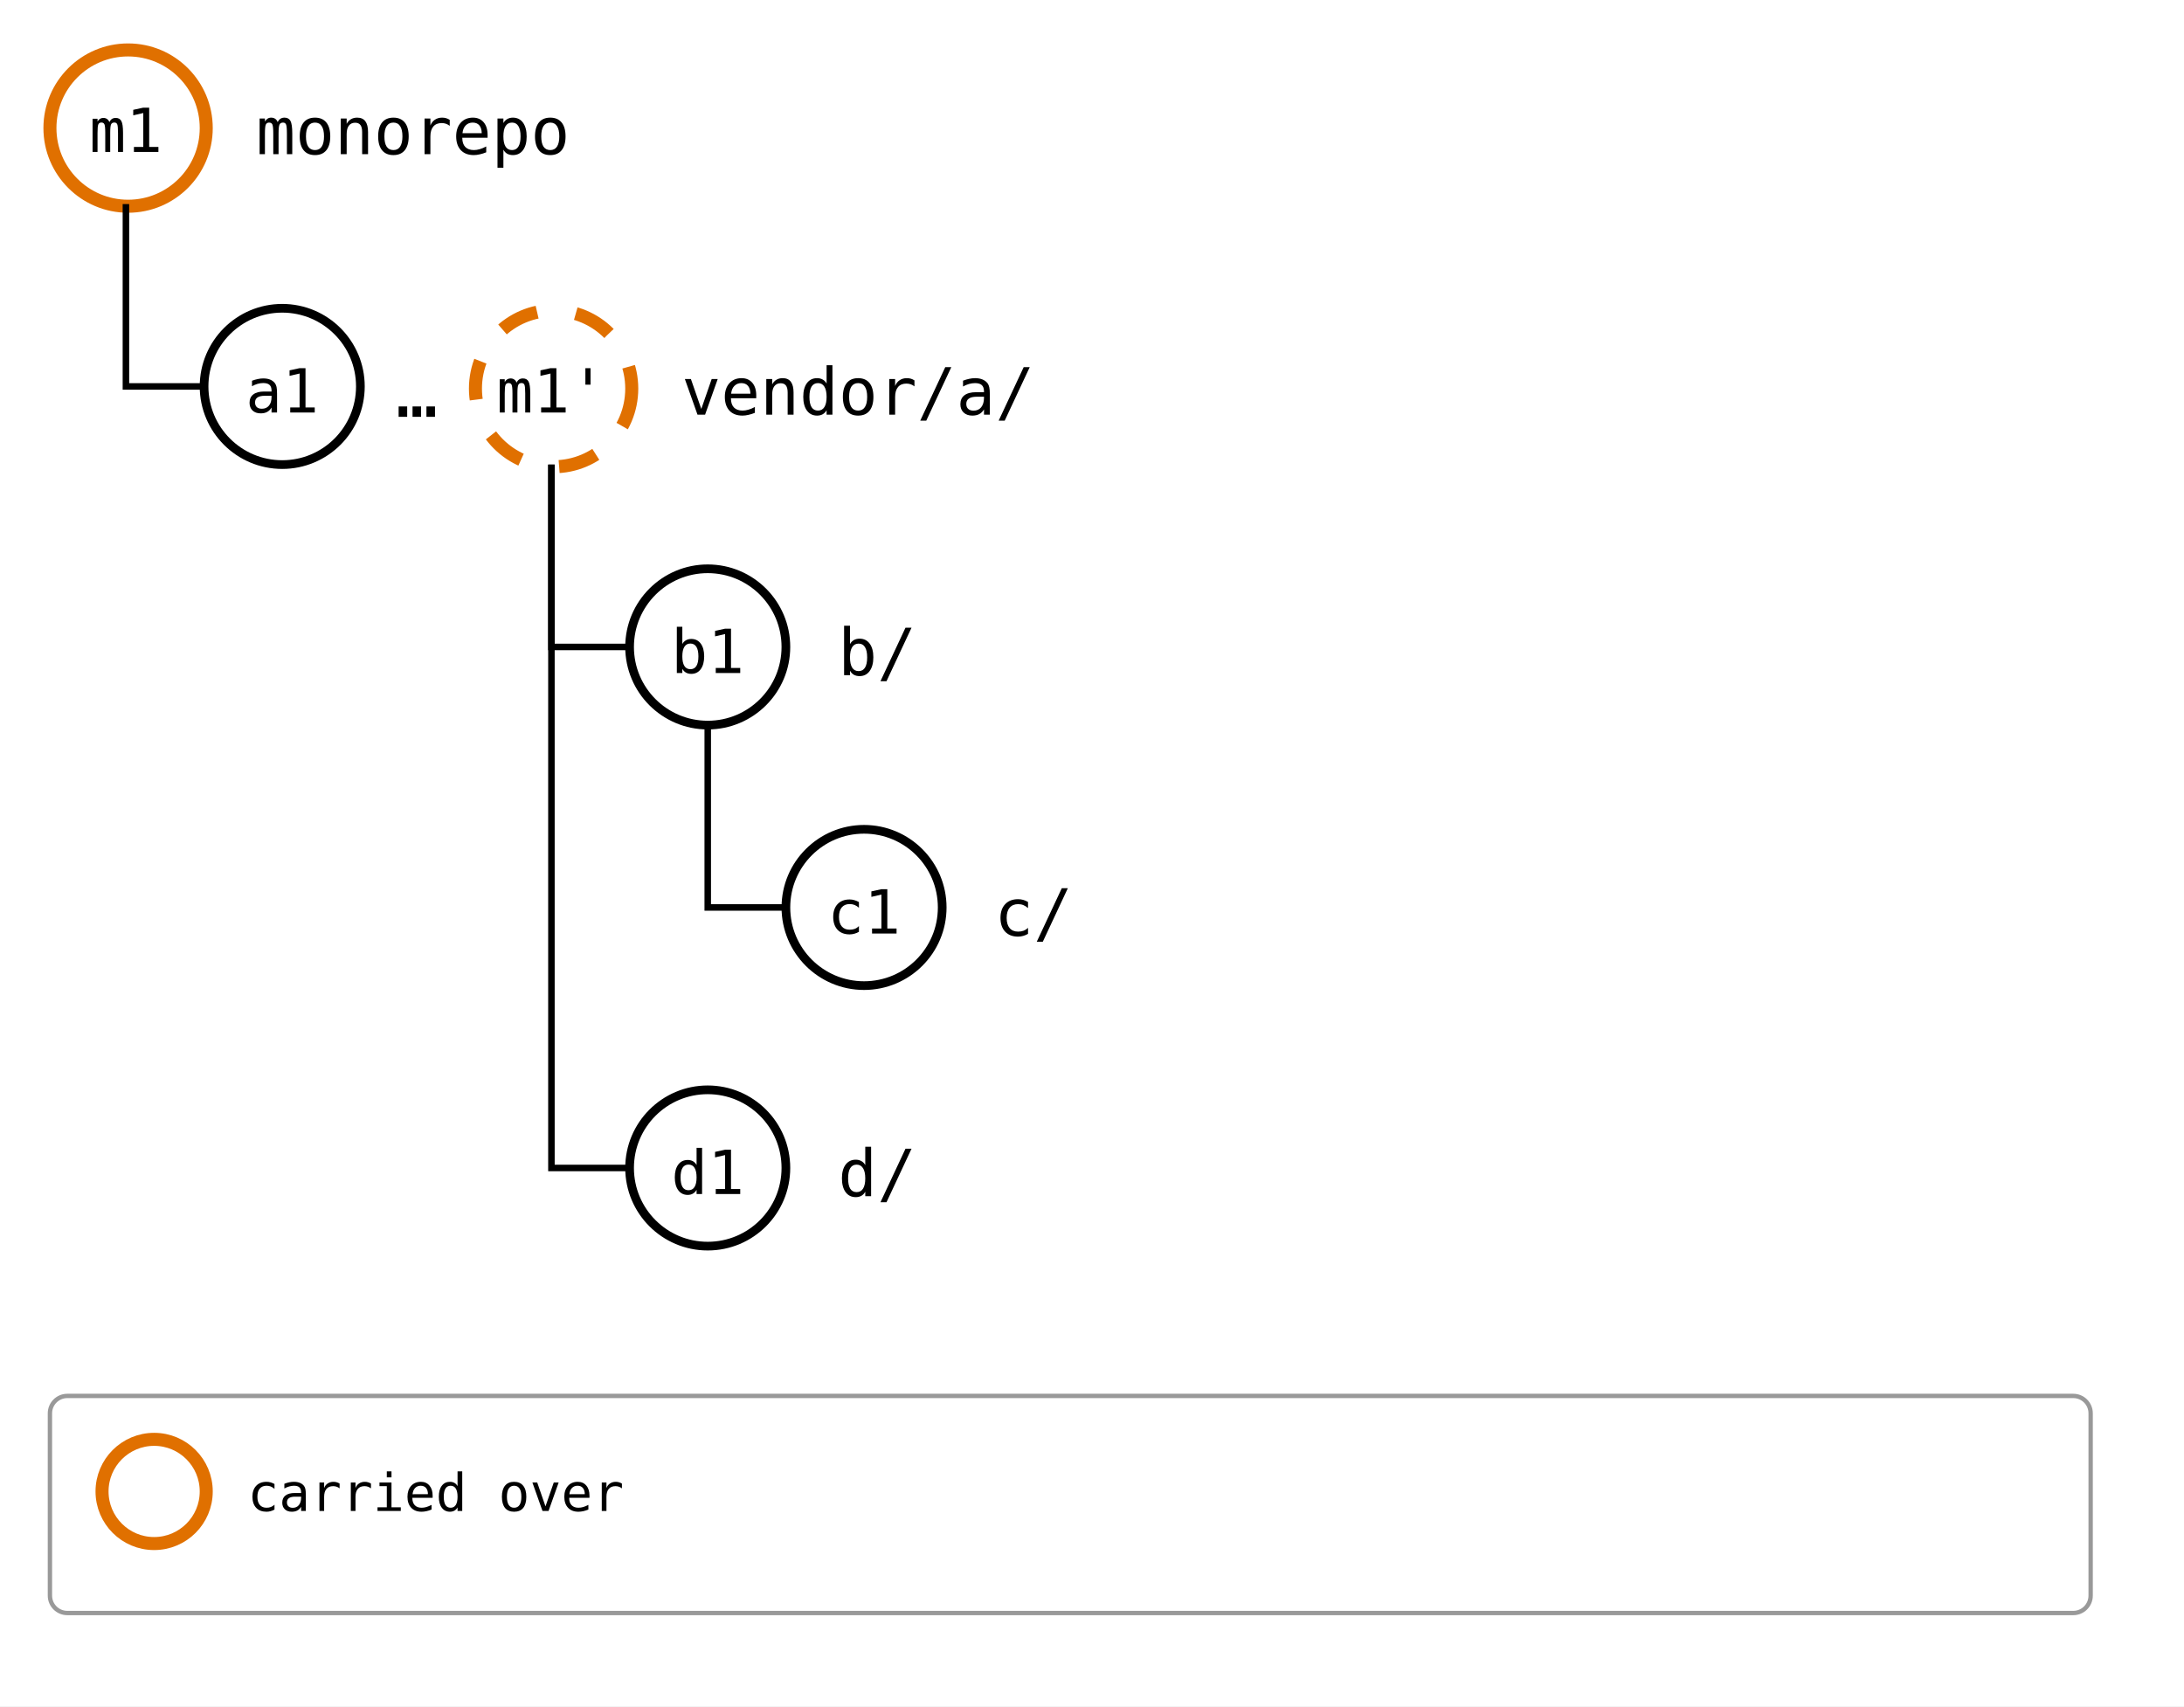
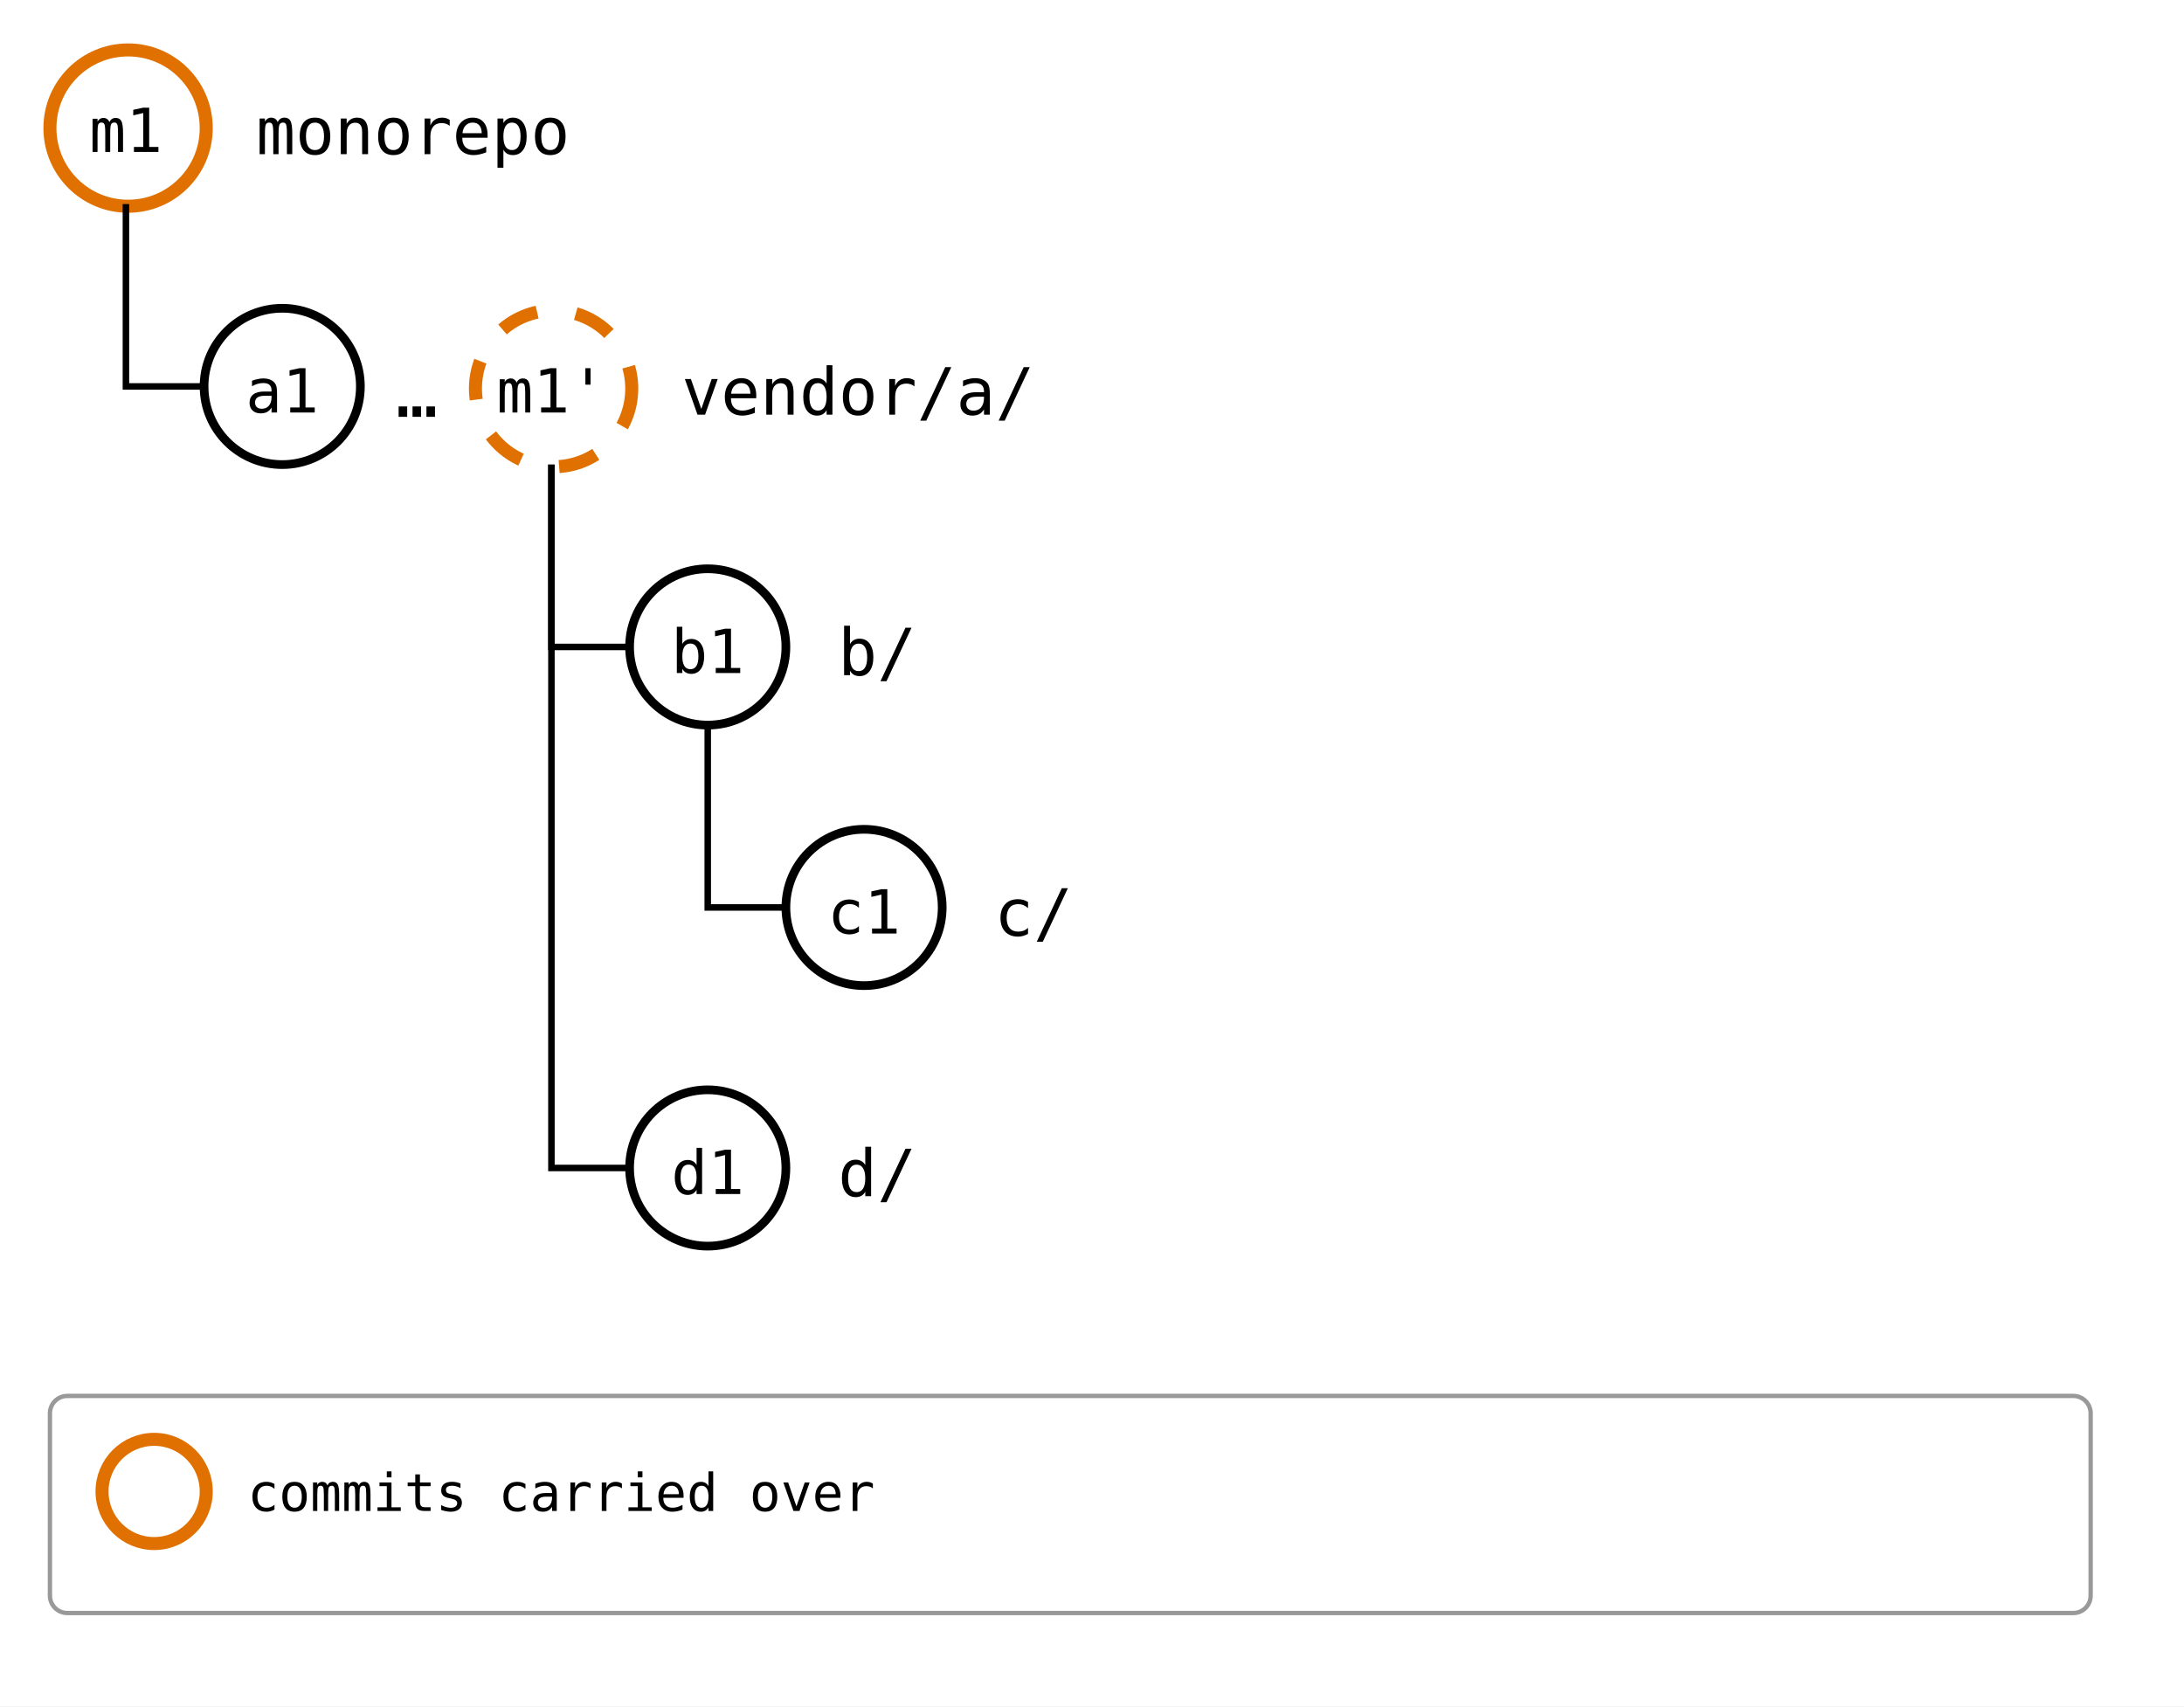
- <svg xmlns="http://www.w3.org/2000/svg" style="background: #ffffff; background-color: light-dark(#ffffff, #121212); color-scheme: light dark;" version="1.1" width="503px" height="393px" viewBox="0 0 503 393" id="ge-svg-5_3rpkSDrpNCTisKwKF2" content="&lt;mxfile host=&quot;Electron&quot;&gt;&#10;  &lt;diagram name=&quot;update-before&quot; id=&quot;update-before&quot;&gt;&#10;    &lt;mxGraphModel dx=&quot;-258&quot; dy=&quot;-101&quot; grid=&quot;0&quot; gridSize=&quot;10&quot; guides=&quot;1&quot; tooltips=&quot;1&quot; connect=&quot;1&quot; arrows=&quot;1&quot; fold=&quot;0&quot; page=&quot;0&quot; pageScale=&quot;1&quot; pageWidth=&quot;850&quot; pageHeight=&quot;1100&quot; background=&quot;#ffffff&quot; math=&quot;0&quot; shadow=&quot;0&quot;&gt;&#10;      &lt;root&gt;&#10;        &lt;mxCell id=&quot;0&quot; /&gt;&#10;        &lt;mxCell id=&quot;1&quot; parent=&quot;0&quot; /&gt;&#10;        &lt;mxCell id=&quot;s0&quot; parent=&quot;1&quot; style=&quot;ellipse;aspect=fixed;strokeWidth=2;fontSize=14;fontFamily=Roboto Mono,monospace;strokeColor=#E07000;strokeWidth=3;&quot; value=&quot;m1&quot; vertex=&quot;1&quot;&gt;&#10;          &lt;mxGeometry height=&quot;36&quot; width=&quot;36&quot; as=&quot;geometry&quot; /&gt;&#10;        &lt;/mxCell&gt;&#10;        &lt;mxCell id=&quot;f0&quot; parent=&quot;1&quot; style=&quot;text;align=left;verticalAlign=middle;fontSize=15;fontFamily=Roboto Mono,monospace;tree=1;&quot; value=&quot;monorepo&quot; vertex=&quot;1&quot;&gt;&#10;          &lt;mxGeometry height=&quot;36&quot; width=&quot;192&quot; x=&quot;46&quot; as=&quot;geometry&quot; /&gt;&#10;        &lt;/mxCell&gt;&#10;        &lt;mxCell id=&quot;s1&quot; parent=&quot;1&quot; style=&quot;ellipse;aspect=fixed;strokeWidth=2;fontSize=14;fontFamily=Roboto Mono,monospace;&quot; value=&quot;a1&quot; vertex=&quot;1&quot;&gt;&#10;          &lt;mxGeometry height=&quot;36&quot; width=&quot;36&quot; x=&quot;36&quot; y=&quot;60&quot; as=&quot;geometry&quot; /&gt;&#10;        &lt;/mxCell&gt;&#10;        &lt;mxCell id=&quot;c1&quot; edge=&quot;1&quot; parent=&quot;1&quot; source=&quot;s0&quot; style=&quot;endArrow=none;strokeWidth=1.5;edgeStyle=orthogonalEdgeStyle;rounded=0;exitX=0.5;exitY=1;exitDx=0;exitDy=0;entryX=0;entryY=0.5;entryDx=0;entryDy=0;&quot; target=&quot;s1&quot;&gt;&#10;          &lt;mxGeometry relative=&quot;1&quot; as=&quot;geometry&quot; /&gt;&#10;        &lt;/mxCell&gt;&#10;        &lt;mxCell id=&quot;r1&quot; parent=&quot;1&quot; style=&quot;ellipse;aspect=fixed;strokeWidth=2;fontSize=14;fontFamily=Roboto Mono,monospace;dashed=1;strokeColor=#E07000;strokeWidth=3;&quot; value=&quot;m1&amp;#39;&quot; vertex=&quot;1&quot;&gt;&#10;          &lt;mxGeometry height=&quot;36&quot; width=&quot;36&quot; x=&quot;98&quot; y=&quot;60&quot; as=&quot;geometry&quot; /&gt;&#10;        &lt;/mxCell&gt;&#10;        &lt;mxCell id=&quot;dots1&quot; parent=&quot;1&quot; style=&quot;text;align=center;verticalAlign=middle;fontSize=16;fontFamily=Roboto Mono,monospace;&quot; value=&quot;…&quot; vertex=&quot;1&quot;&gt;&#10;          &lt;mxGeometry height=&quot;36&quot; width=&quot;22&quot; x=&quot;74&quot; y=&quot;60&quot; as=&quot;geometry&quot; /&gt;&#10;        &lt;/mxCell&gt;&#10;        &lt;mxCell id=&quot;f1&quot; parent=&quot;1&quot; style=&quot;text;align=left;verticalAlign=middle;fontSize=15;fontFamily=Roboto Mono,monospace;&quot; value=&quot;vendor/a/&quot; vertex=&quot;1&quot;&gt;&#10;          &lt;mxGeometry height=&quot;36&quot; width=&quot;201&quot; x=&quot;144&quot; y=&quot;60&quot; as=&quot;geometry&quot; /&gt;&#10;        &lt;/mxCell&gt;&#10;        &lt;mxCell id=&quot;s2&quot; parent=&quot;1&quot; style=&quot;ellipse;aspect=fixed;strokeWidth=2;fontSize=14;fontFamily=Roboto Mono,monospace;&quot; value=&quot;b1&quot; vertex=&quot;1&quot;&gt;&#10;          &lt;mxGeometry height=&quot;36&quot; width=&quot;36&quot; x=&quot;134&quot; y=&quot;120&quot; as=&quot;geometry&quot; /&gt;&#10;        &lt;/mxCell&gt;&#10;        &lt;mxCell id=&quot;c2&quot; edge=&quot;1&quot; parent=&quot;1&quot; source=&quot;r1&quot; style=&quot;endArrow=none;strokeWidth=1.5;edgeStyle=orthogonalEdgeStyle;rounded=0;exitX=0.5;exitY=1;exitDx=0;exitDy=0;entryX=0;entryY=0.5;entryDx=0;entryDy=0;&quot; target=&quot;s2&quot;&gt;&#10;          &lt;mxGeometry relative=&quot;1&quot; as=&quot;geometry&quot; /&gt;&#10;        &lt;/mxCell&gt;&#10;        &lt;mxCell id=&quot;f2&quot; parent=&quot;1&quot; style=&quot;text;align=left;verticalAlign=middle;fontSize=15;fontFamily=Roboto Mono,monospace;&quot; value=&quot;b/&quot; vertex=&quot;1&quot;&gt;&#10;          &lt;mxGeometry height=&quot;36&quot; width=&quot;138&quot; x=&quot;180&quot; y=&quot;120&quot; as=&quot;geometry&quot; /&gt;&#10;        &lt;/mxCell&gt;&#10;        &lt;mxCell id=&quot;s3&quot; parent=&quot;1&quot; style=&quot;ellipse;aspect=fixed;strokeWidth=2;fontSize=14;fontFamily=Roboto Mono,monospace;&quot; value=&quot;c1&quot; vertex=&quot;1&quot;&gt;&#10;          &lt;mxGeometry height=&quot;36&quot; width=&quot;36&quot; x=&quot;170&quot; y=&quot;180&quot; as=&quot;geometry&quot; /&gt;&#10;        &lt;/mxCell&gt;&#10;        &lt;mxCell id=&quot;c3&quot; edge=&quot;1&quot; parent=&quot;1&quot; source=&quot;s2&quot; style=&quot;endArrow=none;strokeWidth=1.5;edgeStyle=orthogonalEdgeStyle;rounded=0;exitX=0.5;exitY=1;exitDx=0;exitDy=0;entryX=0;entryY=0.5;entryDx=0;entryDy=0;&quot; target=&quot;s3&quot;&gt;&#10;          &lt;mxGeometry relative=&quot;1&quot; as=&quot;geometry&quot; /&gt;&#10;        &lt;/mxCell&gt;&#10;        &lt;mxCell id=&quot;f3&quot; parent=&quot;1&quot; style=&quot;text;align=left;verticalAlign=middle;fontSize=15;fontFamily=Roboto Mono,monospace;&quot; value=&quot;c/&quot; vertex=&quot;1&quot;&gt;&#10;          &lt;mxGeometry height=&quot;36&quot; width=&quot;138&quot; x=&quot;216&quot; y=&quot;180&quot; as=&quot;geometry&quot; /&gt;&#10;        &lt;/mxCell&gt;&#10;        &lt;mxCell id=&quot;s4&quot; parent=&quot;1&quot; style=&quot;ellipse;aspect=fixed;strokeWidth=2;fontSize=14;fontFamily=Roboto Mono,monospace;&quot; value=&quot;d1&quot; vertex=&quot;1&quot;&gt;&#10;          &lt;mxGeometry height=&quot;36&quot; width=&quot;36&quot; x=&quot;134&quot; y=&quot;240&quot; as=&quot;geometry&quot; /&gt;&#10;        &lt;/mxCell&gt;&#10;        &lt;mxCell id=&quot;c4&quot; edge=&quot;1&quot; parent=&quot;1&quot; source=&quot;r1&quot; style=&quot;endArrow=none;strokeWidth=1.5;edgeStyle=orthogonalEdgeStyle;rounded=0;exitX=0.5;exitY=1;exitDx=0;exitDy=0;entryX=0;entryY=0.5;entryDx=0;entryDy=0;&quot; target=&quot;s4&quot;&gt;&#10;          &lt;mxGeometry relative=&quot;1&quot; as=&quot;geometry&quot; /&gt;&#10;        &lt;/mxCell&gt;&#10;        &lt;mxCell id=&quot;f4&quot; parent=&quot;1&quot; style=&quot;text;align=left;verticalAlign=middle;fontSize=15;fontFamily=Roboto Mono,monospace;&quot; value=&quot;d/&quot; vertex=&quot;1&quot;&gt;&#10;          &lt;mxGeometry height=&quot;36&quot; width=&quot;138&quot; x=&quot;180&quot; y=&quot;240&quot; as=&quot;geometry&quot; /&gt;&#10;        &lt;/mxCell&gt;&#10;        &lt;mxCell id=&quot;legend&quot; parent=&quot;1&quot; style=&quot;rounded=1;arcSize=8;fillColor=none;strokeColor=#999999;strokeWidth=1;legend=1;&quot; value=&quot;&quot; vertex=&quot;1&quot;&gt;&#10;          &lt;mxGeometry height=&quot;50&quot; width=&quot;470&quot; y=&quot;310&quot; as=&quot;geometry&quot; /&gt;&#10;        &lt;/mxCell&gt;&#10;        &lt;mxCell id=&quot;lg0&quot; parent=&quot;legend&quot; style=&quot;ellipse;aspect=fixed;strokeWidth=2;strokeColor=#E07000;strokeWidth=3;&quot; value=&quot;&quot; vertex=&quot;1&quot;&gt;&#10;          &lt;mxGeometry height=&quot;24&quot; width=&quot;24&quot; x=&quot;12&quot; y=&quot;10&quot; as=&quot;geometry&quot; /&gt;&#10;        &lt;/mxCell&gt;&#10;        &lt;mxCell id=&quot;lt0&quot; parent=&quot;legend&quot; style=&quot;text;align=left;verticalAlign=middle;fontSize=12;fontFamily=Roboto Mono,monospace;&quot; value=&quot;carried over&quot; vertex=&quot;1&quot;&gt;&#10;          &lt;mxGeometry height=&quot;28&quot; width=&quot;190&quot; x=&quot;44&quot; y=&quot;8&quot; as=&quot;geometry&quot; /&gt;&#10;        &lt;/mxCell&gt;&#10;      &lt;/root&gt;&#10;    &lt;/mxGraphModel&gt;&#10;  &lt;/diagram&gt;&#10;&lt;/mxfile&gt;&#10;">
-   <style type="text/css">@supports (color: light-dark(#000, #fff)) { #ge-svg-5_3rpkSDrpNCTisKwKF2 { --ge-adaptive-bg: light-dark(#ffffff, var(--ge-dark-color, #121212)); } }</style>
+ <svg xmlns="http://www.w3.org/2000/svg" style="background: #ffffff; background-color: light-dark(#ffffff, #121212); color-scheme: light dark;" version="1.1" width="503px" height="393px" viewBox="0 0 503 393" id="ge-svg-zWMrt_6gh4Ku-wV1pP7_" content="&lt;mxfile host=&quot;Electron&quot;&gt;&#10;  &lt;diagram name=&quot;update-before&quot; id=&quot;update-before&quot;&gt;&#10;    &lt;mxGraphModel dx=&quot;-258&quot; dy=&quot;-101&quot; grid=&quot;0&quot; gridSize=&quot;10&quot; guides=&quot;1&quot; tooltips=&quot;1&quot; connect=&quot;1&quot; arrows=&quot;1&quot; fold=&quot;0&quot; page=&quot;0&quot; pageScale=&quot;1&quot; pageWidth=&quot;850&quot; pageHeight=&quot;1100&quot; background=&quot;#ffffff&quot; math=&quot;0&quot; shadow=&quot;0&quot;&gt;&#10;      &lt;root&gt;&#10;        &lt;mxCell id=&quot;0&quot; /&gt;&#10;        &lt;mxCell id=&quot;1&quot; parent=&quot;0&quot; /&gt;&#10;        &lt;mxCell id=&quot;s0&quot; parent=&quot;1&quot; style=&quot;ellipse;aspect=fixed;strokeWidth=2;fontSize=14;fontFamily=Roboto Mono,monospace;strokeColor=#E07000;strokeWidth=3;&quot; value=&quot;m1&quot; vertex=&quot;1&quot;&gt;&#10;          &lt;mxGeometry height=&quot;36&quot; width=&quot;36&quot; as=&quot;geometry&quot; /&gt;&#10;        &lt;/mxCell&gt;&#10;        &lt;mxCell id=&quot;f0&quot; parent=&quot;1&quot; style=&quot;text;align=left;verticalAlign=middle;fontSize=15;fontFamily=Roboto Mono,monospace;tree=1;&quot; value=&quot;monorepo&quot; vertex=&quot;1&quot;&gt;&#10;          &lt;mxGeometry height=&quot;36&quot; width=&quot;192&quot; x=&quot;46&quot; as=&quot;geometry&quot; /&gt;&#10;        &lt;/mxCell&gt;&#10;        &lt;mxCell id=&quot;s1&quot; parent=&quot;1&quot; style=&quot;ellipse;aspect=fixed;strokeWidth=2;fontSize=14;fontFamily=Roboto Mono,monospace;&quot; value=&quot;a1&quot; vertex=&quot;1&quot;&gt;&#10;          &lt;mxGeometry height=&quot;36&quot; width=&quot;36&quot; x=&quot;36&quot; y=&quot;60&quot; as=&quot;geometry&quot; /&gt;&#10;        &lt;/mxCell&gt;&#10;        &lt;mxCell id=&quot;c1&quot; edge=&quot;1&quot; parent=&quot;1&quot; source=&quot;s0&quot; style=&quot;endArrow=none;strokeWidth=1.5;edgeStyle=orthogonalEdgeStyle;rounded=0;exitX=0.5;exitY=1;exitDx=0;exitDy=0;entryX=0;entryY=0.5;entryDx=0;entryDy=0;&quot; target=&quot;s1&quot;&gt;&#10;          &lt;mxGeometry relative=&quot;1&quot; as=&quot;geometry&quot; /&gt;&#10;        &lt;/mxCell&gt;&#10;        &lt;mxCell id=&quot;r1&quot; parent=&quot;1&quot; style=&quot;ellipse;aspect=fixed;strokeWidth=2;fontSize=14;fontFamily=Roboto Mono,monospace;dashed=1;strokeColor=#E07000;strokeWidth=3;&quot; value=&quot;m1&amp;#39;&quot; vertex=&quot;1&quot;&gt;&#10;          &lt;mxGeometry height=&quot;36&quot; width=&quot;36&quot; x=&quot;98&quot; y=&quot;60&quot; as=&quot;geometry&quot; /&gt;&#10;        &lt;/mxCell&gt;&#10;        &lt;mxCell id=&quot;dots1&quot; parent=&quot;1&quot; style=&quot;text;align=center;verticalAlign=middle;fontSize=16;fontFamily=Roboto Mono,monospace;&quot; value=&quot;…&quot; vertex=&quot;1&quot;&gt;&#10;          &lt;mxGeometry height=&quot;36&quot; width=&quot;22&quot; x=&quot;74&quot; y=&quot;60&quot; as=&quot;geometry&quot; /&gt;&#10;        &lt;/mxCell&gt;&#10;        &lt;mxCell id=&quot;f1&quot; parent=&quot;1&quot; style=&quot;text;align=left;verticalAlign=middle;fontSize=15;fontFamily=Roboto Mono,monospace;&quot; value=&quot;vendor/a/&quot; vertex=&quot;1&quot;&gt;&#10;          &lt;mxGeometry height=&quot;36&quot; width=&quot;201&quot; x=&quot;144&quot; y=&quot;60&quot; as=&quot;geometry&quot; /&gt;&#10;        &lt;/mxCell&gt;&#10;        &lt;mxCell id=&quot;s2&quot; parent=&quot;1&quot; style=&quot;ellipse;aspect=fixed;strokeWidth=2;fontSize=14;fontFamily=Roboto Mono,monospace;&quot; value=&quot;b1&quot; vertex=&quot;1&quot;&gt;&#10;          &lt;mxGeometry height=&quot;36&quot; width=&quot;36&quot; x=&quot;134&quot; y=&quot;120&quot; as=&quot;geometry&quot; /&gt;&#10;        &lt;/mxCell&gt;&#10;        &lt;mxCell id=&quot;c2&quot; edge=&quot;1&quot; parent=&quot;1&quot; source=&quot;r1&quot; style=&quot;endArrow=none;strokeWidth=1.5;edgeStyle=orthogonalEdgeStyle;rounded=0;exitX=0.5;exitY=1;exitDx=0;exitDy=0;entryX=0;entryY=0.5;entryDx=0;entryDy=0;&quot; target=&quot;s2&quot;&gt;&#10;          &lt;mxGeometry relative=&quot;1&quot; as=&quot;geometry&quot; /&gt;&#10;        &lt;/mxCell&gt;&#10;        &lt;mxCell id=&quot;f2&quot; parent=&quot;1&quot; style=&quot;text;align=left;verticalAlign=middle;fontSize=15;fontFamily=Roboto Mono,monospace;&quot; value=&quot;b/&quot; vertex=&quot;1&quot;&gt;&#10;          &lt;mxGeometry height=&quot;36&quot; width=&quot;138&quot; x=&quot;180&quot; y=&quot;120&quot; as=&quot;geometry&quot; /&gt;&#10;        &lt;/mxCell&gt;&#10;        &lt;mxCell id=&quot;s3&quot; parent=&quot;1&quot; style=&quot;ellipse;aspect=fixed;strokeWidth=2;fontSize=14;fontFamily=Roboto Mono,monospace;&quot; value=&quot;c1&quot; vertex=&quot;1&quot;&gt;&#10;          &lt;mxGeometry height=&quot;36&quot; width=&quot;36&quot; x=&quot;170&quot; y=&quot;180&quot; as=&quot;geometry&quot; /&gt;&#10;        &lt;/mxCell&gt;&#10;        &lt;mxCell id=&quot;c3&quot; edge=&quot;1&quot; parent=&quot;1&quot; source=&quot;s2&quot; style=&quot;endArrow=none;strokeWidth=1.5;edgeStyle=orthogonalEdgeStyle;rounded=0;exitX=0.5;exitY=1;exitDx=0;exitDy=0;entryX=0;entryY=0.5;entryDx=0;entryDy=0;&quot; target=&quot;s3&quot;&gt;&#10;          &lt;mxGeometry relative=&quot;1&quot; as=&quot;geometry&quot; /&gt;&#10;        &lt;/mxCell&gt;&#10;        &lt;mxCell id=&quot;f3&quot; parent=&quot;1&quot; style=&quot;text;align=left;verticalAlign=middle;fontSize=15;fontFamily=Roboto Mono,monospace;&quot; value=&quot;c/&quot; vertex=&quot;1&quot;&gt;&#10;          &lt;mxGeometry height=&quot;36&quot; width=&quot;138&quot; x=&quot;216&quot; y=&quot;180&quot; as=&quot;geometry&quot; /&gt;&#10;        &lt;/mxCell&gt;&#10;        &lt;mxCell id=&quot;s4&quot; parent=&quot;1&quot; style=&quot;ellipse;aspect=fixed;strokeWidth=2;fontSize=14;fontFamily=Roboto Mono,monospace;&quot; value=&quot;d1&quot; vertex=&quot;1&quot;&gt;&#10;          &lt;mxGeometry height=&quot;36&quot; width=&quot;36&quot; x=&quot;134&quot; y=&quot;240&quot; as=&quot;geometry&quot; /&gt;&#10;        &lt;/mxCell&gt;&#10;        &lt;mxCell id=&quot;c4&quot; edge=&quot;1&quot; parent=&quot;1&quot; source=&quot;r1&quot; style=&quot;endArrow=none;strokeWidth=1.5;edgeStyle=orthogonalEdgeStyle;rounded=0;exitX=0.5;exitY=1;exitDx=0;exitDy=0;entryX=0;entryY=0.5;entryDx=0;entryDy=0;&quot; target=&quot;s4&quot;&gt;&#10;          &lt;mxGeometry relative=&quot;1&quot; as=&quot;geometry&quot; /&gt;&#10;        &lt;/mxCell&gt;&#10;        &lt;mxCell id=&quot;f4&quot; parent=&quot;1&quot; style=&quot;text;align=left;verticalAlign=middle;fontSize=15;fontFamily=Roboto Mono,monospace;&quot; value=&quot;d/&quot; vertex=&quot;1&quot;&gt;&#10;          &lt;mxGeometry height=&quot;36&quot; width=&quot;138&quot; x=&quot;180&quot; y=&quot;240&quot; as=&quot;geometry&quot; /&gt;&#10;        &lt;/mxCell&gt;&#10;        &lt;mxCell id=&quot;legend&quot; parent=&quot;1&quot; style=&quot;rounded=1;arcSize=8;fillColor=none;strokeColor=#999999;strokeWidth=1;legend=1;&quot; value=&quot;&quot; vertex=&quot;1&quot;&gt;&#10;          &lt;mxGeometry height=&quot;50&quot; width=&quot;470&quot; y=&quot;310&quot; as=&quot;geometry&quot; /&gt;&#10;        &lt;/mxCell&gt;&#10;        &lt;mxCell id=&quot;lg0&quot; parent=&quot;legend&quot; style=&quot;ellipse;aspect=fixed;strokeWidth=2;strokeColor=#E07000;strokeWidth=3;&quot; value=&quot;&quot; vertex=&quot;1&quot;&gt;&#10;          &lt;mxGeometry height=&quot;24&quot; width=&quot;24&quot; x=&quot;12&quot; y=&quot;10&quot; as=&quot;geometry&quot; /&gt;&#10;        &lt;/mxCell&gt;&#10;        &lt;mxCell id=&quot;lt0&quot; parent=&quot;legend&quot; style=&quot;text;align=left;verticalAlign=middle;fontSize=12;fontFamily=Roboto Mono,monospace;&quot; value=&quot;commits carried over&quot; vertex=&quot;1&quot;&gt;&#10;          &lt;mxGeometry height=&quot;28&quot; width=&quot;190&quot; x=&quot;44&quot; y=&quot;8&quot; as=&quot;geometry&quot; /&gt;&#10;        &lt;/mxCell&gt;&#10;      &lt;/root&gt;&#10;    &lt;/mxGraphModel&gt;&#10;  &lt;/diagram&gt;&#10;&lt;/mxfile&gt;&#10;">
+   <style type="text/css">@supports (color: light-dark(#000, #fff)) { #ge-svg-zWMrt_6gh4Ku-wV1pP7_ { --ge-adaptive-bg: light-dark(#ffffff, var(--ge-dark-color, #121212)); } }</style>
  <defs />
  <rect fill="#ffffff" width="100%" height="100%" x="0" y="0" style="fill: light-dark(rgb(255, 255, 255), rgb(18, 18, 18));" />
  <g>
    <g data-cell-id="0">
      <g data-cell-id="1">
        <g data-cell-id="s0">
          <g transform="translate(0.5,0.5)">
            <ellipse cx="29" cy="29" rx="18" ry="18" fill="#ffffff" stroke="#e07000" stroke-width="3" pointer-events="all" style="fill: var(--ge-adaptive-bg, #ffffff); stroke: light-dark(rgb(224, 112, 0), rgb(210, 114, 18));" />
          </g>
          <g>
            <g fill="#000000" font-family="'Roboto Mono', monospace" text-anchor="middle" font-size="14px" style="fill: light-dark(rgb(0, 0, 0), rgb(255, 255, 255));">
              <text x="29" y="35">m1</text>
            </g>
          </g>
        </g>
        <g data-cell-id="f0">
          <g>
            <rect x="57" y="11" width="192" height="36" fill="none" stroke="none" pointer-events="all" />
          </g>
          <g>
            <g fill="#000000" font-family="'Roboto Mono', monospace" text-anchor="start" font-size="15px" style="fill: light-dark(rgb(0, 0, 0), rgb(255, 255, 255));">
              <text x="59" y="35.5">monorepo</text>
            </g>
          </g>
        </g>
        <g data-cell-id="s1">
          <g>
            <ellipse cx="65" cy="89" rx="18" ry="18" fill="#ffffff" stroke="#000000" stroke-width="2" pointer-events="all" style="fill: var(--ge-adaptive-bg, #ffffff); stroke: light-dark(rgb(0, 0, 0), rgb(255, 255, 255));" />
          </g>
          <g>
            <g fill="#000000" font-family="'Roboto Mono', monospace" text-anchor="middle" font-size="14px" style="fill: light-dark(rgb(0, 0, 0), rgb(255, 255, 255));">
              <text x="65" y="95">a1</text>
            </g>
          </g>
        </g>
        <g data-cell-id="c1">
          <g>
            <path d="M 29 47 L 29 89 L 47 89" fill="none" stroke="#000000" stroke-width="1.5" stroke-miterlimit="10" pointer-events="stroke" style="stroke: light-dark(rgb(0, 0, 0), rgb(255, 255, 255));" />
          </g>
        </g>
        <g data-cell-id="r1">
          <g transform="translate(0.5,0.5)">
            <ellipse cx="127" cy="89" rx="18" ry="18" fill="#ffffff" stroke="#e07000" stroke-width="3" stroke-dasharray="9 9" pointer-events="all" style="fill: var(--ge-adaptive-bg, #ffffff); stroke: light-dark(rgb(224, 112, 0), rgb(210, 114, 18));" />
          </g>
          <g>
            <g fill="#000000" font-family="'Roboto Mono', monospace" text-anchor="middle" font-size="14px" style="fill: light-dark(rgb(0, 0, 0), rgb(255, 255, 255));">
              <text x="127" y="95">m1'</text>
            </g>
          </g>
        </g>
        <g data-cell-id="dots1">
          <g>
            <rect x="85" y="71" width="22" height="36" fill="none" stroke="none" pointer-events="all" />
          </g>
          <g>
            <g fill="#000000" font-family="'Roboto Mono', monospace" text-anchor="middle" font-size="16px" style="fill: light-dark(rgb(0, 0, 0), rgb(255, 255, 255));">
              <text x="96" y="96">…</text>
            </g>
          </g>
        </g>
        <g data-cell-id="f1">
          <g>
            <rect x="155" y="71" width="201" height="36" fill="none" stroke="none" pointer-events="all" />
          </g>
          <g>
            <g fill="#000000" font-family="'Roboto Mono', monospace" text-anchor="start" font-size="15px" style="fill: light-dark(rgb(0, 0, 0), rgb(255, 255, 255));">
              <text x="157" y="95.5">vendor/a/</text>
            </g>
          </g>
        </g>
        <g data-cell-id="s2">
          <g>
            <ellipse cx="163" cy="149" rx="18" ry="18" fill="#ffffff" stroke="#000000" stroke-width="2" pointer-events="all" style="fill: var(--ge-adaptive-bg, #ffffff); stroke: light-dark(rgb(0, 0, 0), rgb(255, 255, 255));" />
          </g>
          <g>
            <g fill="#000000" font-family="'Roboto Mono', monospace" text-anchor="middle" font-size="14px" style="fill: light-dark(rgb(0, 0, 0), rgb(255, 255, 255));">
              <text x="163" y="155">b1</text>
            </g>
          </g>
        </g>
        <g data-cell-id="c2">
          <g>
            <path d="M 127 107 L 127 149 L 145 149" fill="none" stroke="#000000" stroke-width="1.5" stroke-miterlimit="10" pointer-events="stroke" style="stroke: light-dark(rgb(0, 0, 0), rgb(255, 255, 255));" />
          </g>
        </g>
        <g data-cell-id="f2">
          <g>
            <rect x="191" y="131" width="138" height="36" fill="none" stroke="none" pointer-events="all" />
          </g>
          <g>
            <g fill="#000000" font-family="'Roboto Mono', monospace" text-anchor="start" font-size="15px" style="fill: light-dark(rgb(0, 0, 0), rgb(255, 255, 255));">
              <text x="193" y="155.5">b/</text>
            </g>
          </g>
        </g>
        <g data-cell-id="s3">
          <g>
            <ellipse cx="199" cy="209" rx="18" ry="18" fill="#ffffff" stroke="#000000" stroke-width="2" pointer-events="all" style="fill: var(--ge-adaptive-bg, #ffffff); stroke: light-dark(rgb(0, 0, 0), rgb(255, 255, 255));" />
          </g>
          <g>
            <g fill="#000000" font-family="'Roboto Mono', monospace" text-anchor="middle" font-size="14px" style="fill: light-dark(rgb(0, 0, 0), rgb(255, 255, 255));">
              <text x="199" y="215">c1</text>
            </g>
          </g>
        </g>
        <g data-cell-id="c3">
          <g>
            <path d="M 163 167 L 163 209 L 181 209" fill="none" stroke="#000000" stroke-width="1.5" stroke-miterlimit="10" pointer-events="stroke" style="stroke: light-dark(rgb(0, 0, 0), rgb(255, 255, 255));" />
          </g>
        </g>
        <g data-cell-id="f3">
          <g>
            <rect x="227" y="191" width="138" height="36" fill="none" stroke="none" pointer-events="all" />
          </g>
          <g>
            <g fill="#000000" font-family="'Roboto Mono', monospace" text-anchor="start" font-size="15px" style="fill: light-dark(rgb(0, 0, 0), rgb(255, 255, 255));">
              <text x="229" y="215.5">c/</text>
            </g>
          </g>
        </g>
        <g data-cell-id="s4">
          <g>
            <ellipse cx="163" cy="269" rx="18" ry="18" fill="#ffffff" stroke="#000000" stroke-width="2" pointer-events="all" style="fill: var(--ge-adaptive-bg, #ffffff); stroke: light-dark(rgb(0, 0, 0), rgb(255, 255, 255));" />
          </g>
          <g>
            <g fill="#000000" font-family="'Roboto Mono', monospace" text-anchor="middle" font-size="14px" style="fill: light-dark(rgb(0, 0, 0), rgb(255, 255, 255));">
              <text x="163" y="275">d1</text>
            </g>
          </g>
        </g>
        <g data-cell-id="c4">
          <g>
            <path d="M 127 107 L 127 269 L 145 269" fill="none" stroke="#000000" stroke-width="1.5" stroke-miterlimit="10" pointer-events="stroke" style="stroke: light-dark(rgb(0, 0, 0), rgb(255, 255, 255));" />
          </g>
        </g>
        <g data-cell-id="f4">
          <g>
            <rect x="191" y="251" width="138" height="36" fill="none" stroke="none" pointer-events="all" />
          </g>
          <g>
            <g fill="#000000" font-family="'Roboto Mono', monospace" text-anchor="start" font-size="15px" style="fill: light-dark(rgb(0, 0, 0), rgb(255, 255, 255));">
              <text x="193" y="275.5">d/</text>
            </g>
          </g>
        </g>
        <g data-cell-id="legend">
          <g transform="translate(0.5,0.5)">
            <rect x="11" y="321" width="470" height="50" rx="4" ry="4" fill="none" stroke="#999999" pointer-events="all" style="stroke: light-dark(rgb(153, 153, 153), rgb(106, 106, 106));" />
          </g>
          <g data-cell-id="lg0">
            <g transform="translate(0.5,0.5)">
              <ellipse cx="35" cy="343" rx="12" ry="12" fill="#ffffff" stroke="#e07000" stroke-width="3" pointer-events="all" style="fill: var(--ge-adaptive-bg, #ffffff); stroke: light-dark(rgb(224, 112, 0), rgb(210, 114, 18));" />
            </g>
          </g>
          <g data-cell-id="lt0">
            <g>
              <rect x="55" y="329" width="190" height="28" fill="none" stroke="none" pointer-events="all" />
            </g>
            <g>
              <g fill="#000000" font-family="'Roboto Mono', monospace" text-anchor="start" font-size="12px" style="fill: light-dark(rgb(0, 0, 0), rgb(255, 255, 255));">
-                 <text x="57" y="348">carried over</text>
+                 <text x="57" y="348">commits carried over</text>
              </g>
            </g>
          </g>
        </g>
      </g>
    </g>
  </g>
</svg>
